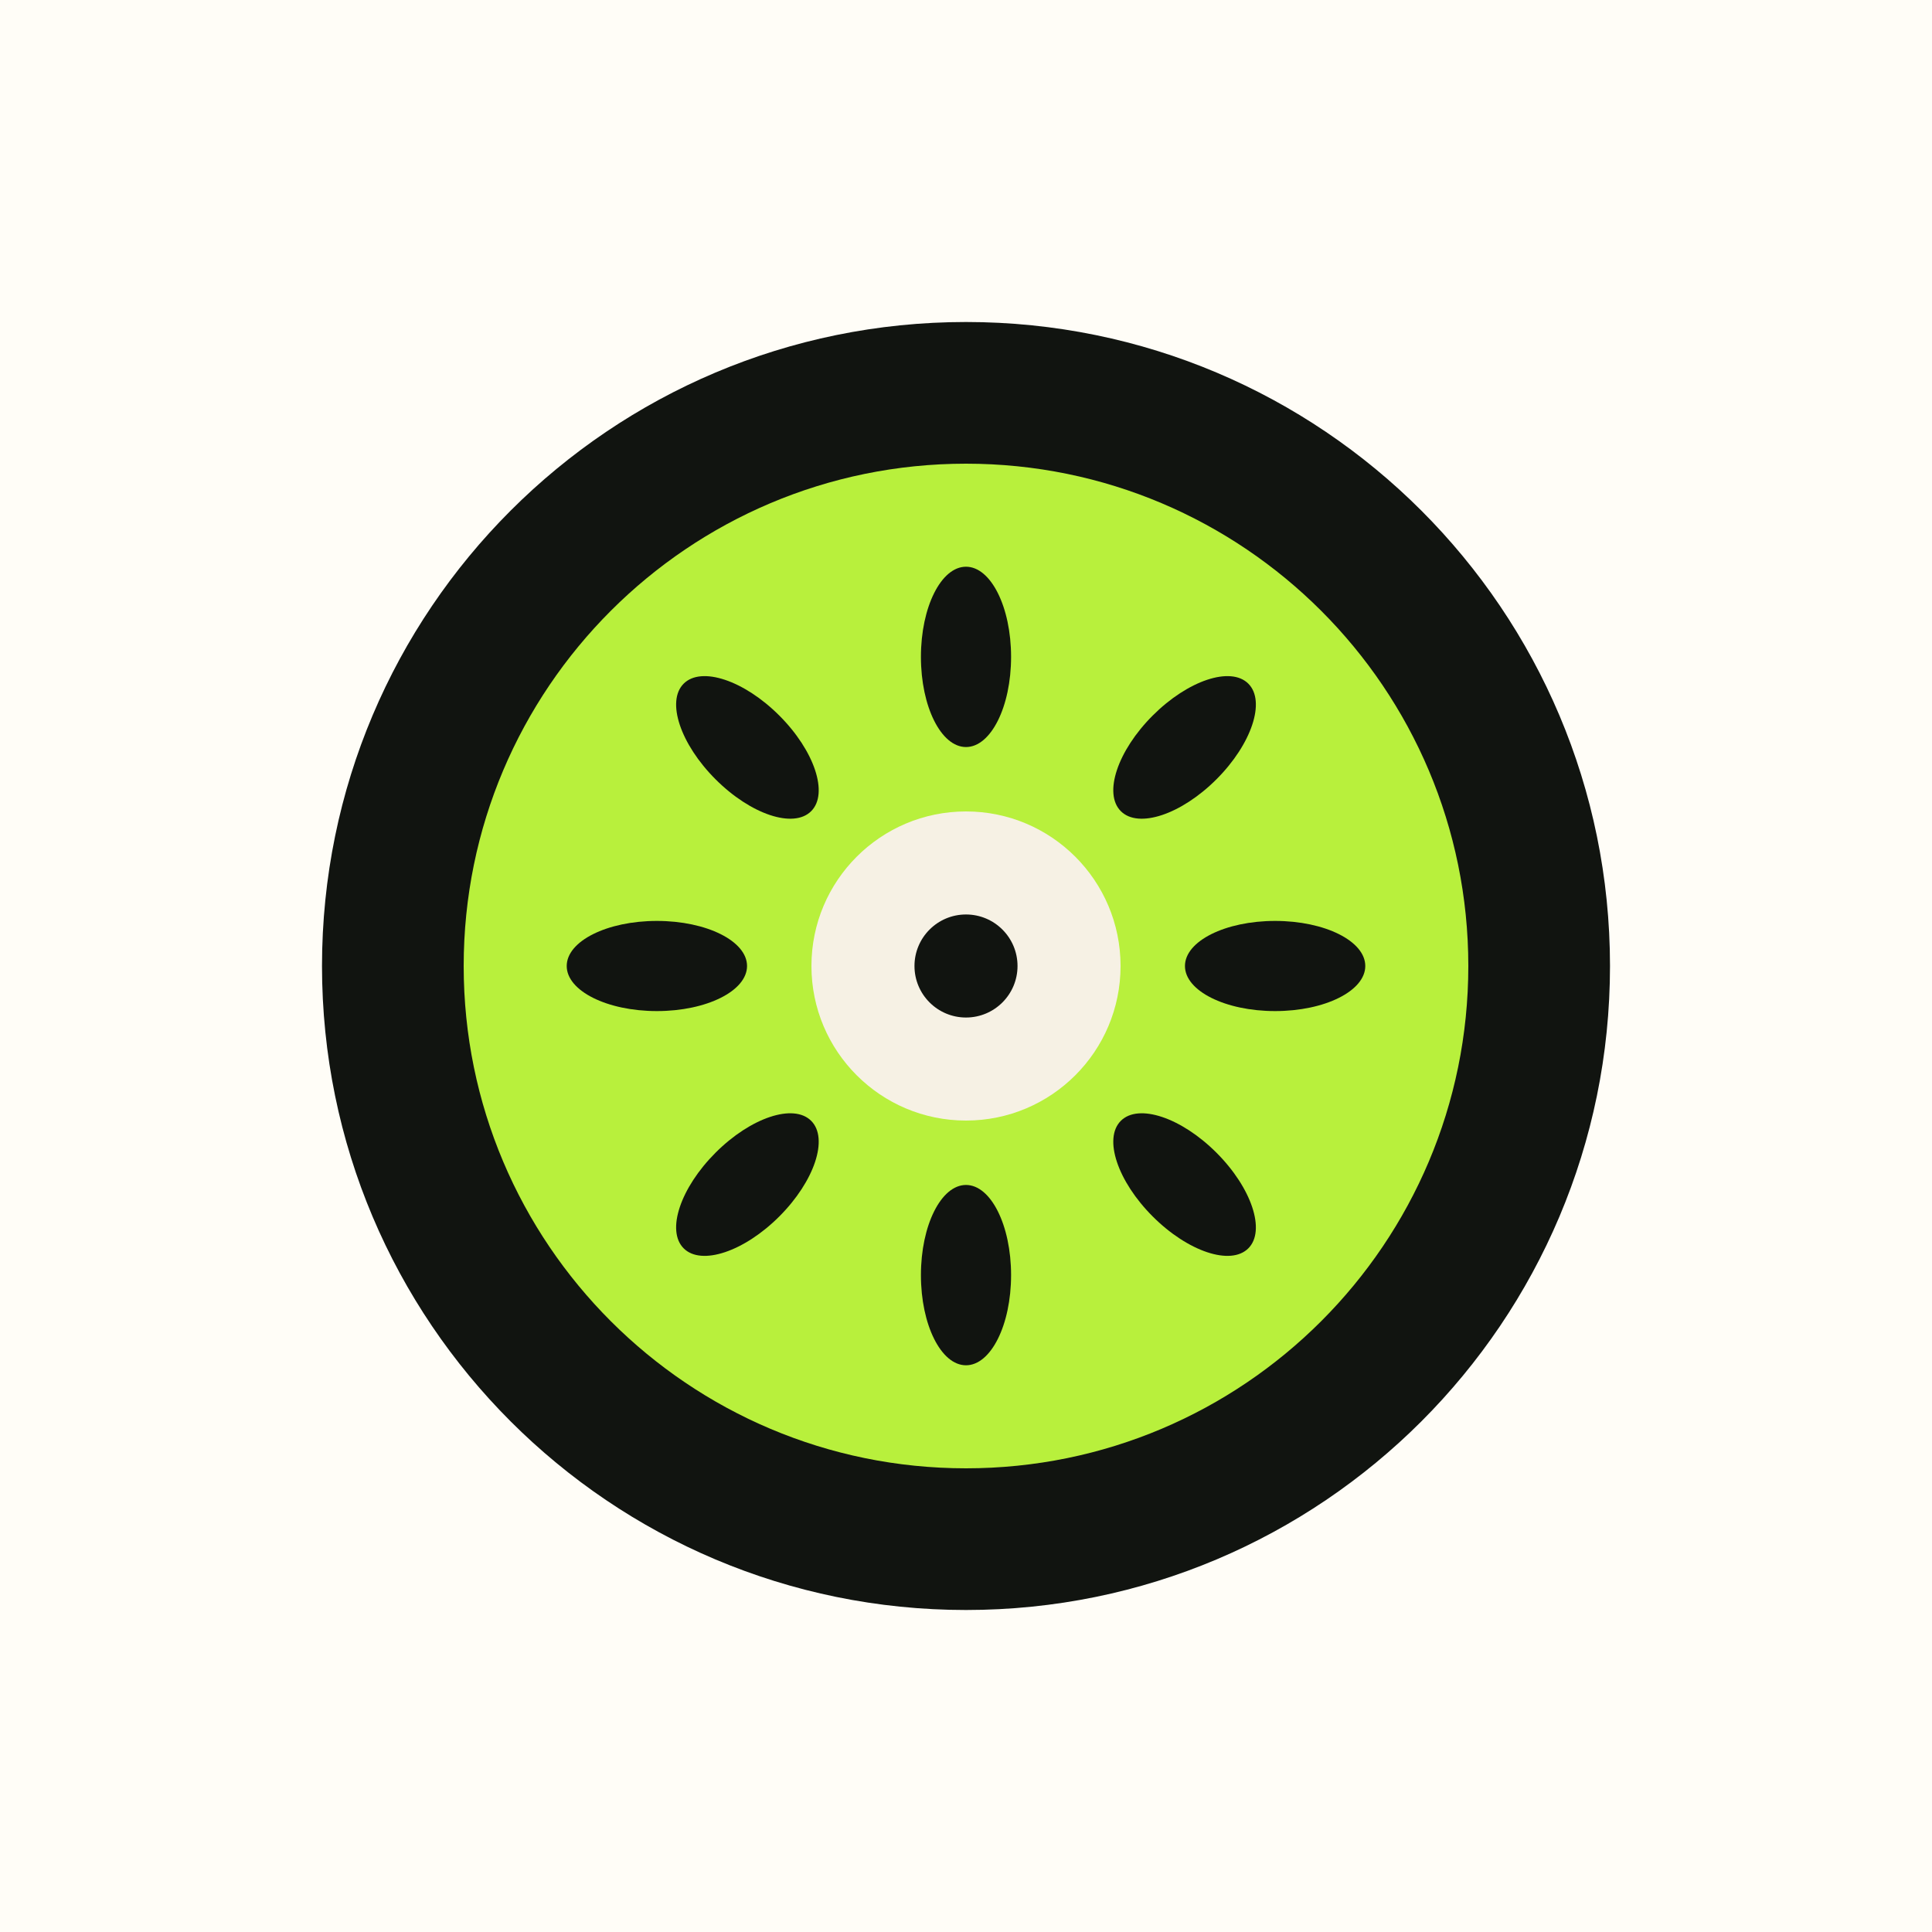
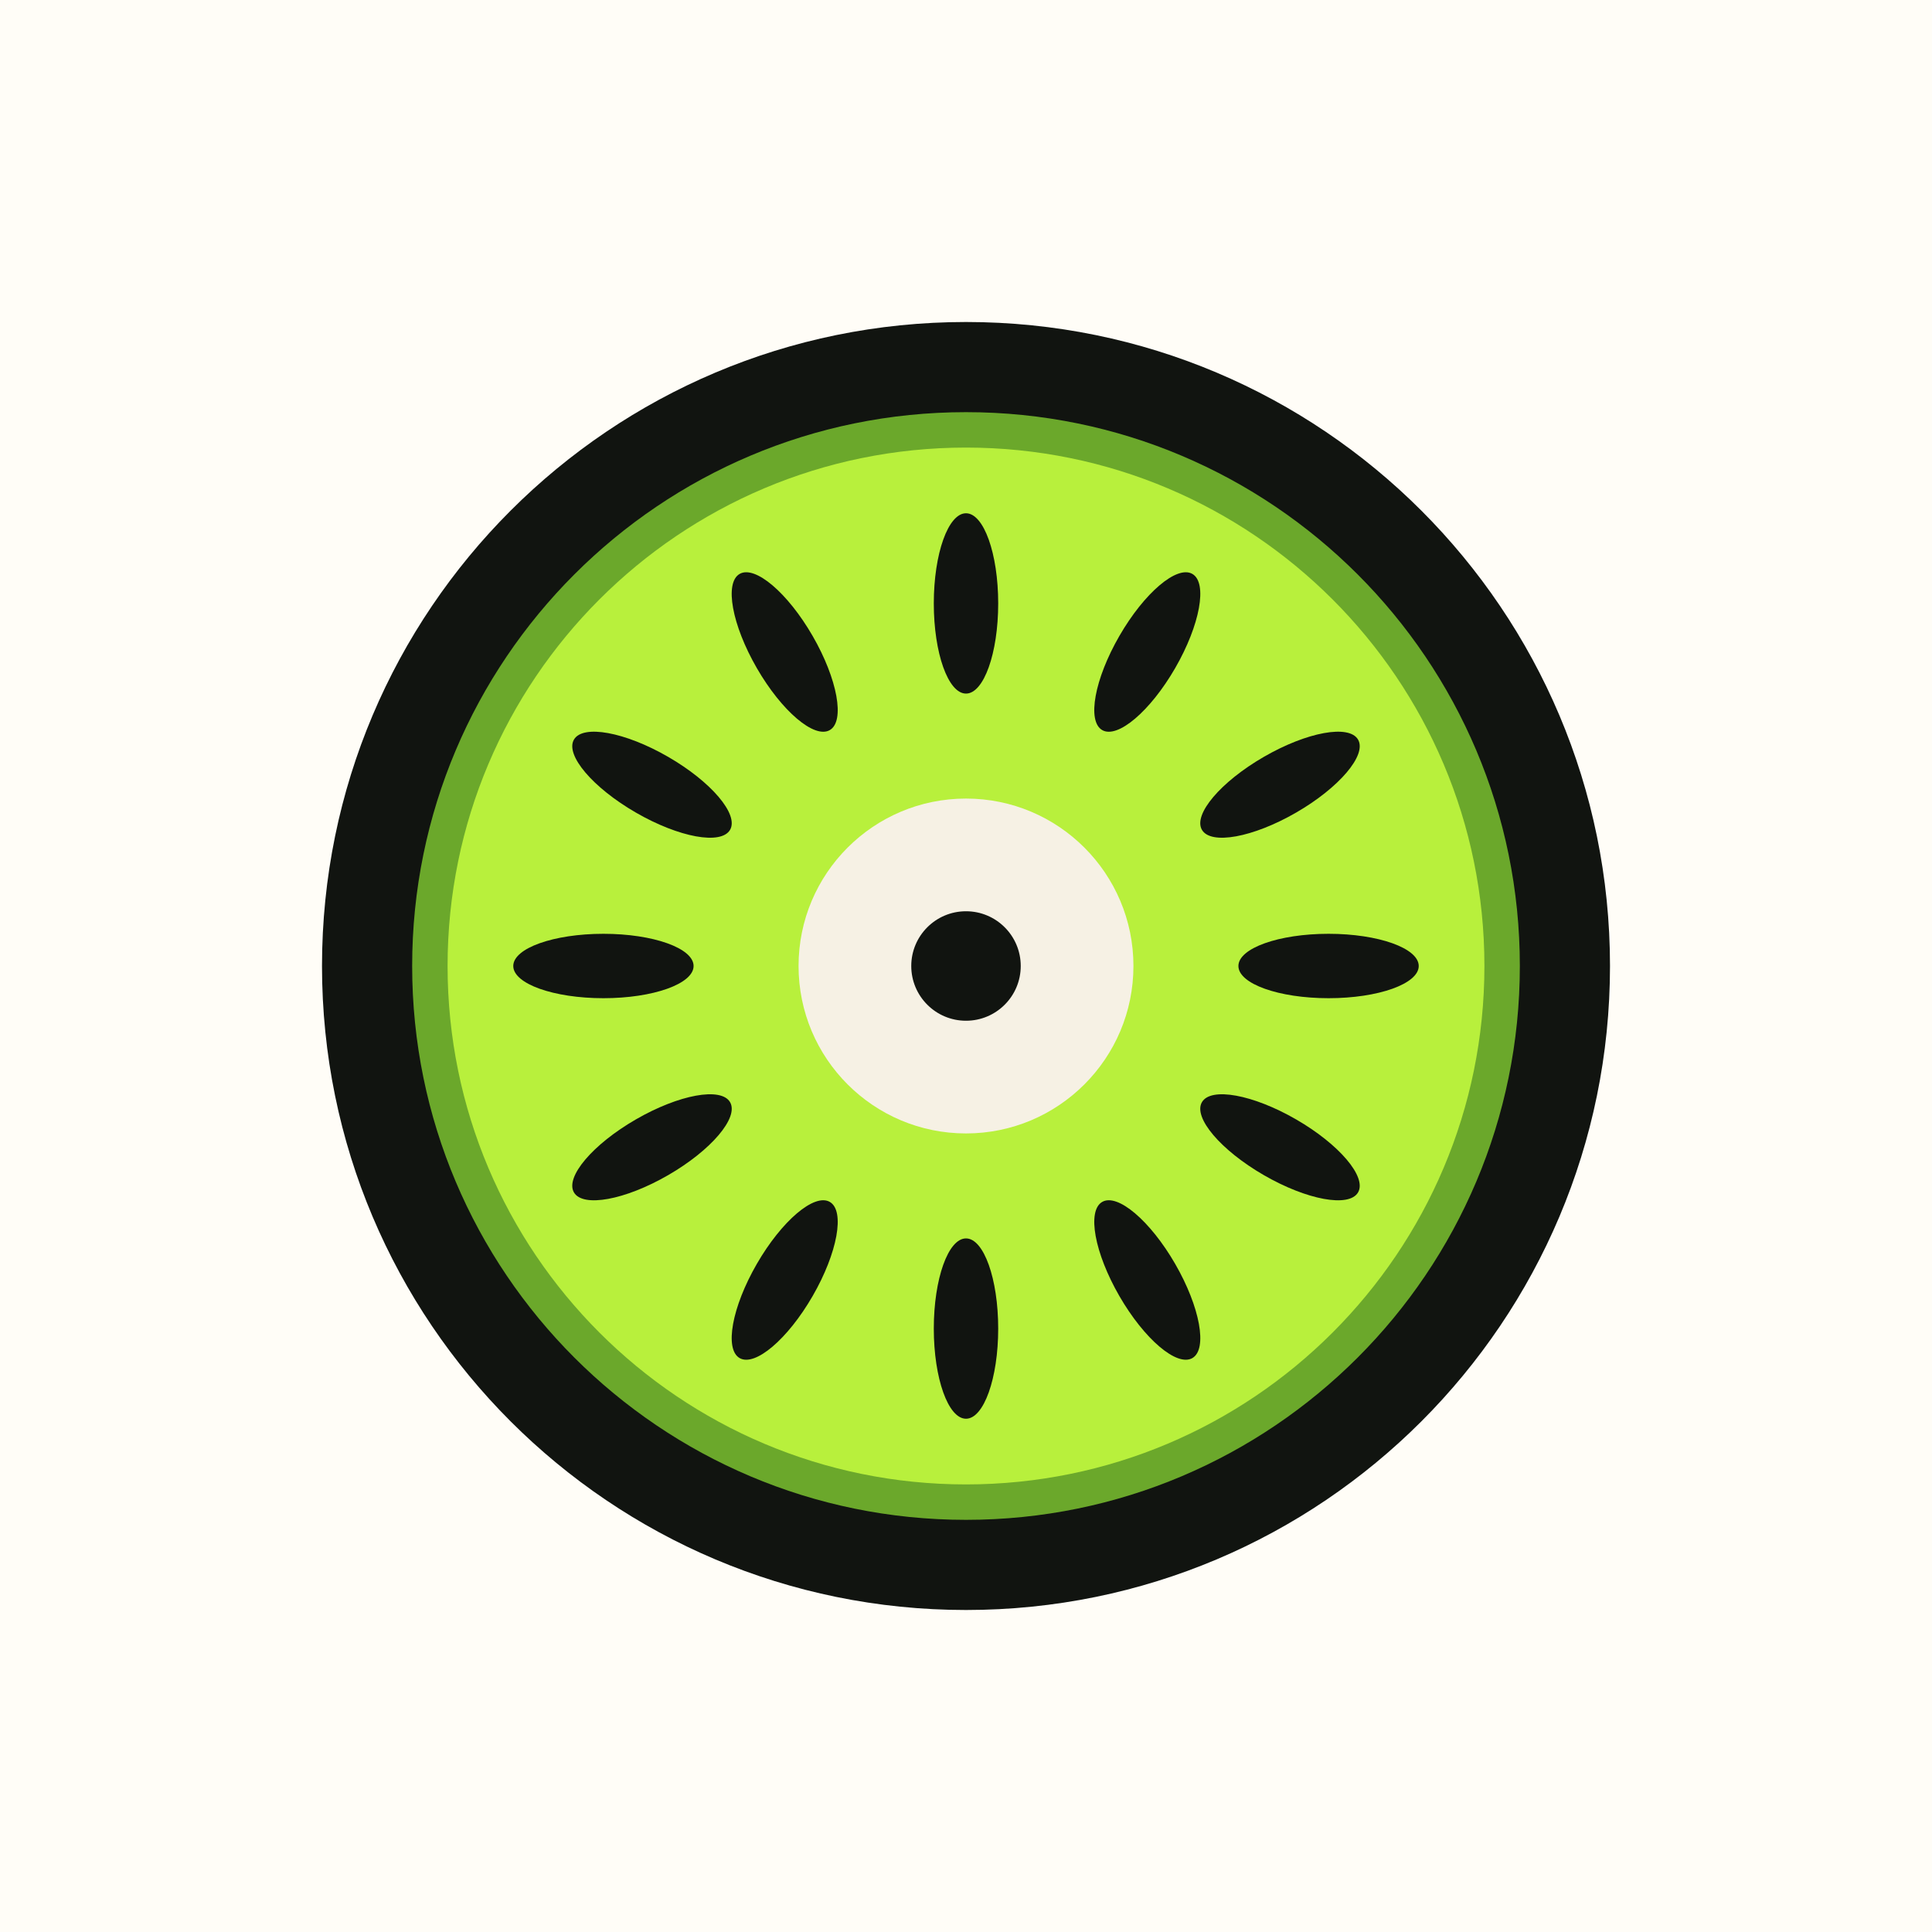
<svg xmlns="http://www.w3.org/2000/svg" viewBox="0 0 1080 1080" width="1080" height="1080">
  <rect width="1080" height="1080" fill="#FFFDF7" />
  <g transform="translate(540 540) scale(3.6)">
    <circle r="100" fill="#111410" />
-     <circle r="78" fill="#B8F03C" />
+     <circle r="86" fill="#6BA82B" />
+     <circle r="80.5" fill="#B8F03C" />
    <g fill="#111410">
-       <ellipse cx="0" cy="-48" rx="7" ry="14" transform="rotate(0)" />
-       <ellipse cx="0" cy="-48" rx="7" ry="14" transform="rotate(45)" />
-       <ellipse cx="0" cy="-48" rx="7" ry="14" transform="rotate(90)" />
-       <ellipse cx="0" cy="-48" rx="7" ry="14" transform="rotate(135)" />
-       <ellipse cx="0" cy="-48" rx="7" ry="14" transform="rotate(180)" />
-       <ellipse cx="0" cy="-48" rx="7" ry="14" transform="rotate(225)" />
-       <ellipse cx="0" cy="-48" rx="7" ry="14" transform="rotate(270)" />
-       <ellipse cx="0" cy="-48" rx="7" ry="14" transform="rotate(315)" />
+       <ellipse cx="0" cy="-56.3" rx="5" ry="14" transform="rotate(0)" />
+       <ellipse cx="0" cy="-56.3" rx="5" ry="14" transform="rotate(30)" />
+       <ellipse cx="0" cy="-56.3" rx="5" ry="14" transform="rotate(60)" />
+       <ellipse cx="0" cy="-56.3" rx="5" ry="14" transform="rotate(90)" />
+       <ellipse cx="0" cy="-56.3" rx="5" ry="14" transform="rotate(120)" />
+       <ellipse cx="0" cy="-56.3" rx="5" ry="14" transform="rotate(150)" />
+       <ellipse cx="0" cy="-56.3" rx="5" ry="14" transform="rotate(180)" />
+       <ellipse cx="0" cy="-56.3" rx="5" ry="14" transform="rotate(210)" />
+       <ellipse cx="0" cy="-56.3" rx="5" ry="14" transform="rotate(240)" />
+       <ellipse cx="0" cy="-56.3" rx="5" ry="14" transform="rotate(270)" />
+       <ellipse cx="0" cy="-56.3" rx="5" ry="14" transform="rotate(300)" />
+       <ellipse cx="0" cy="-56.3" rx="5" ry="14" transform="rotate(330)" />
    </g>
-     <circle r="24" fill="#F6F1E4" />
-     <circle r="8" fill="#111410" />
+     <circle r="26" fill="#F6F1E4" />
+     <circle r="8.5" fill="#111410" />
  </g>
</svg>
